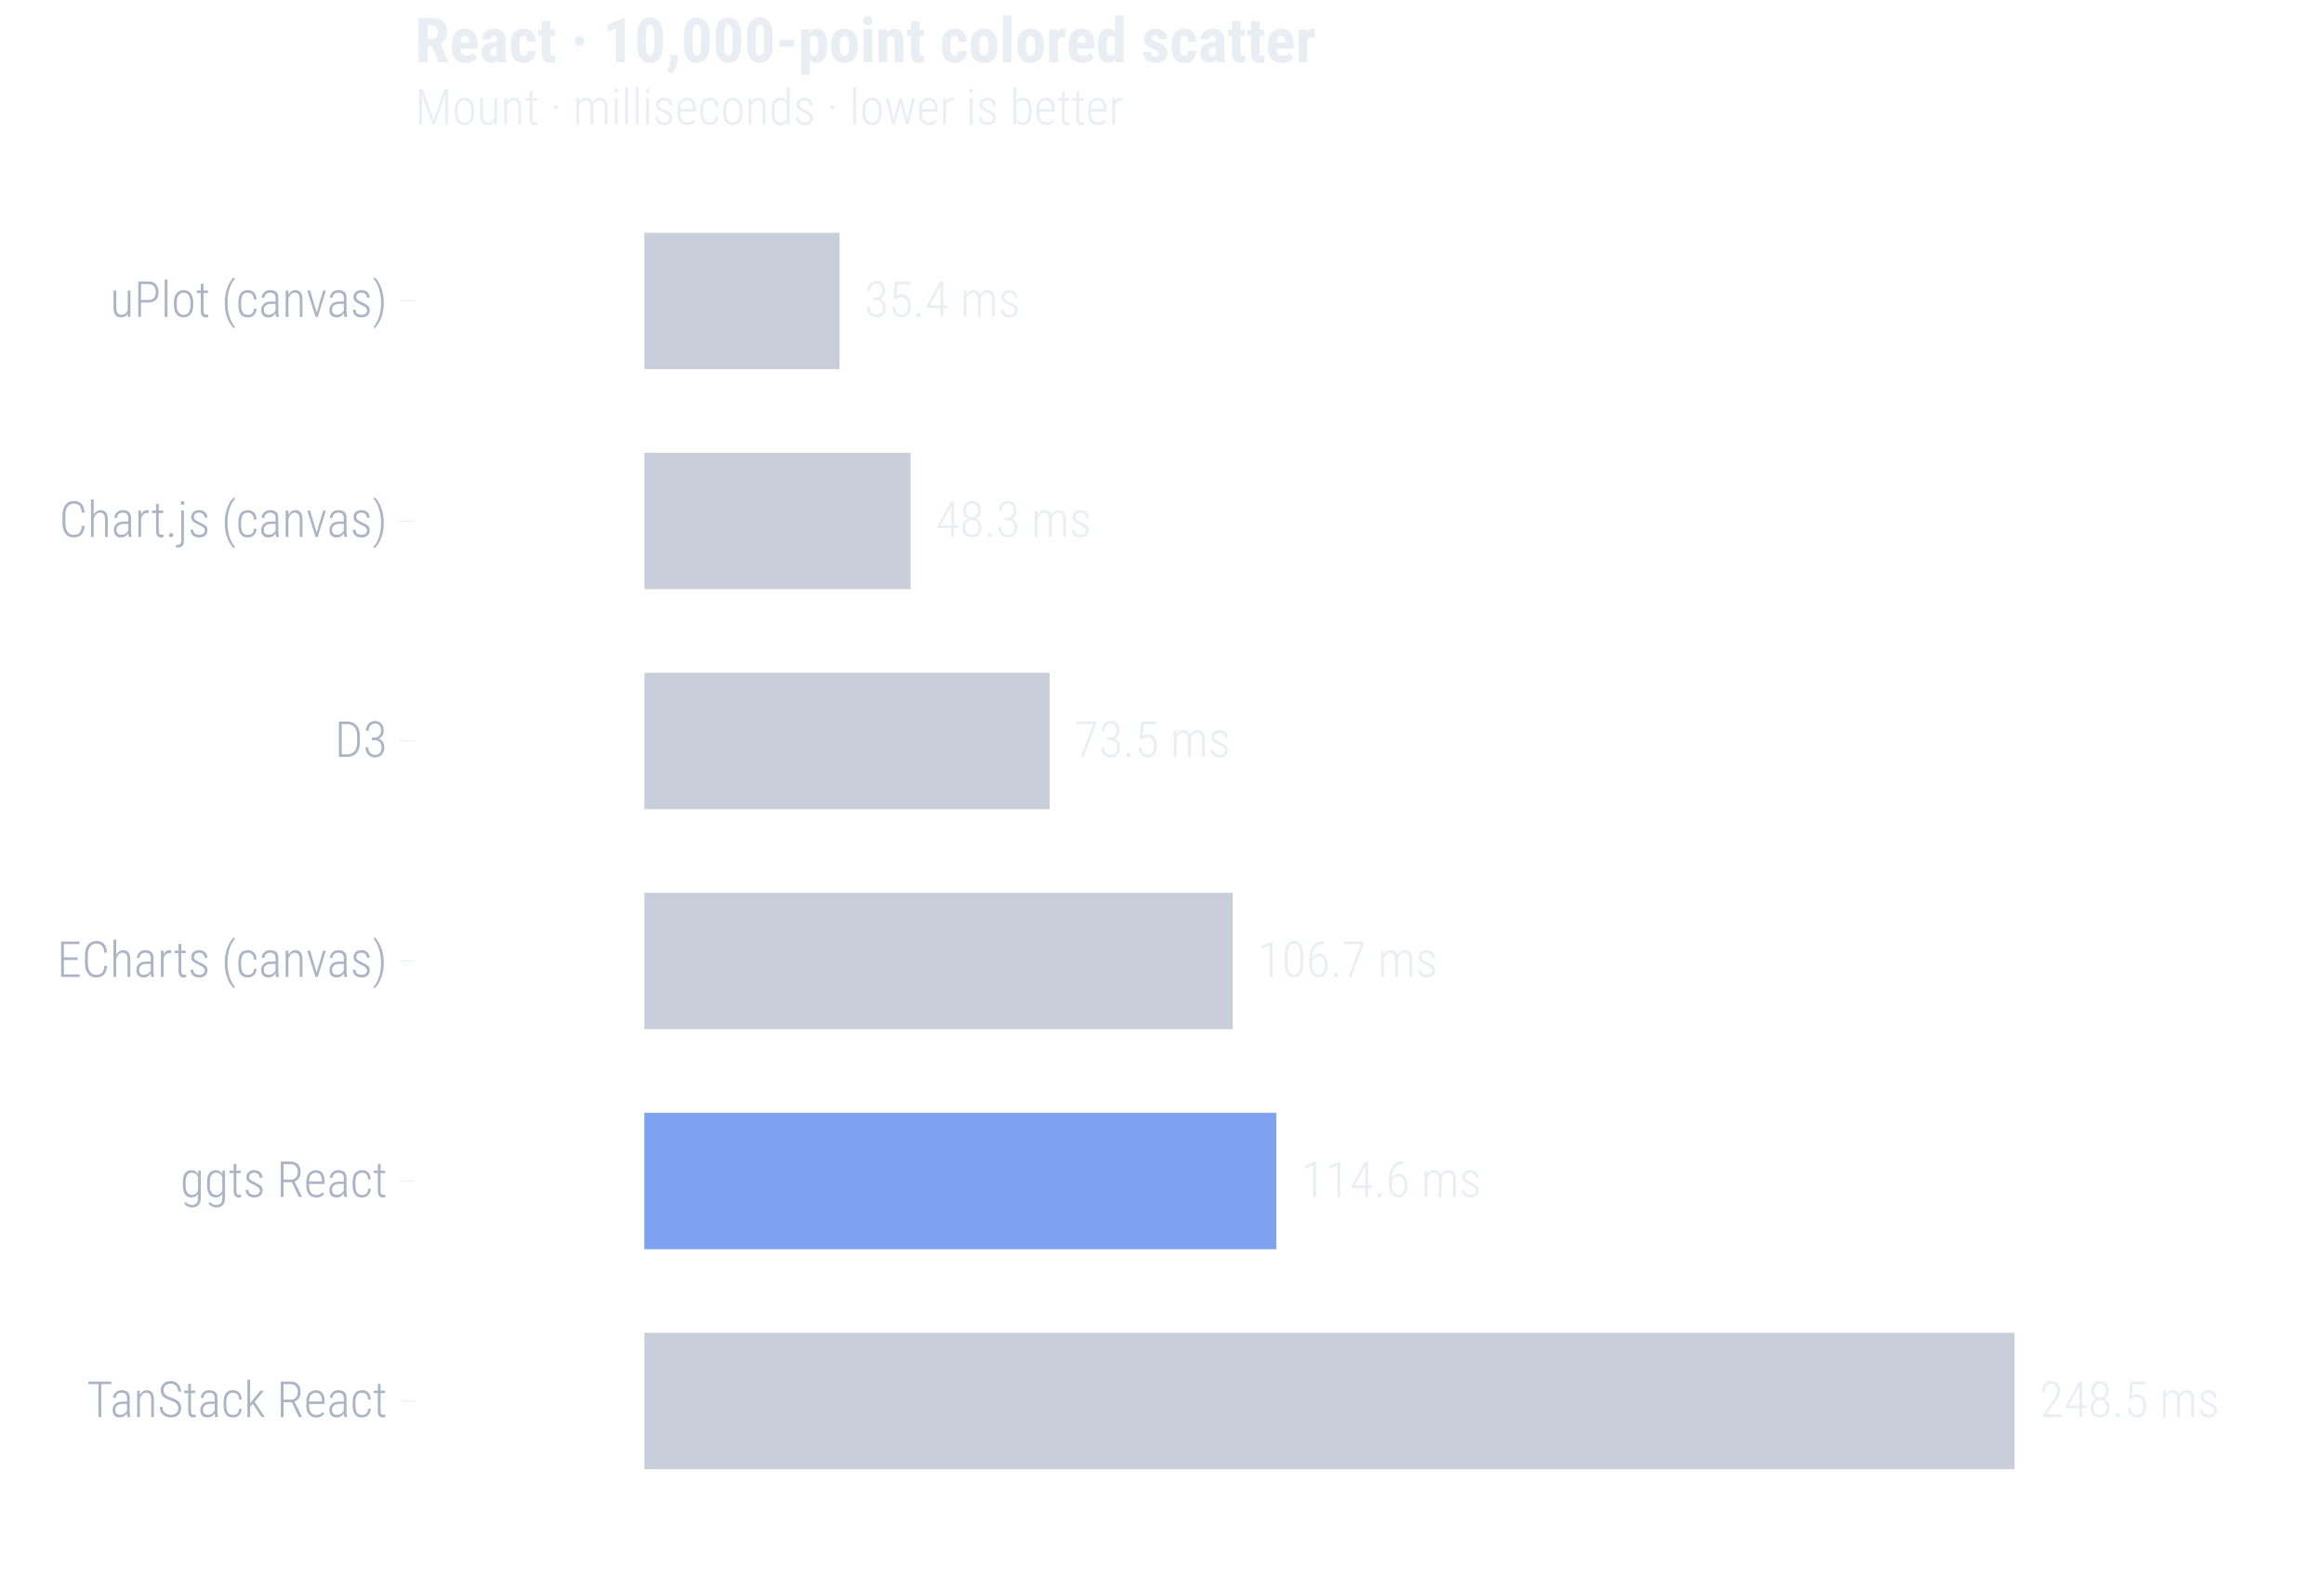
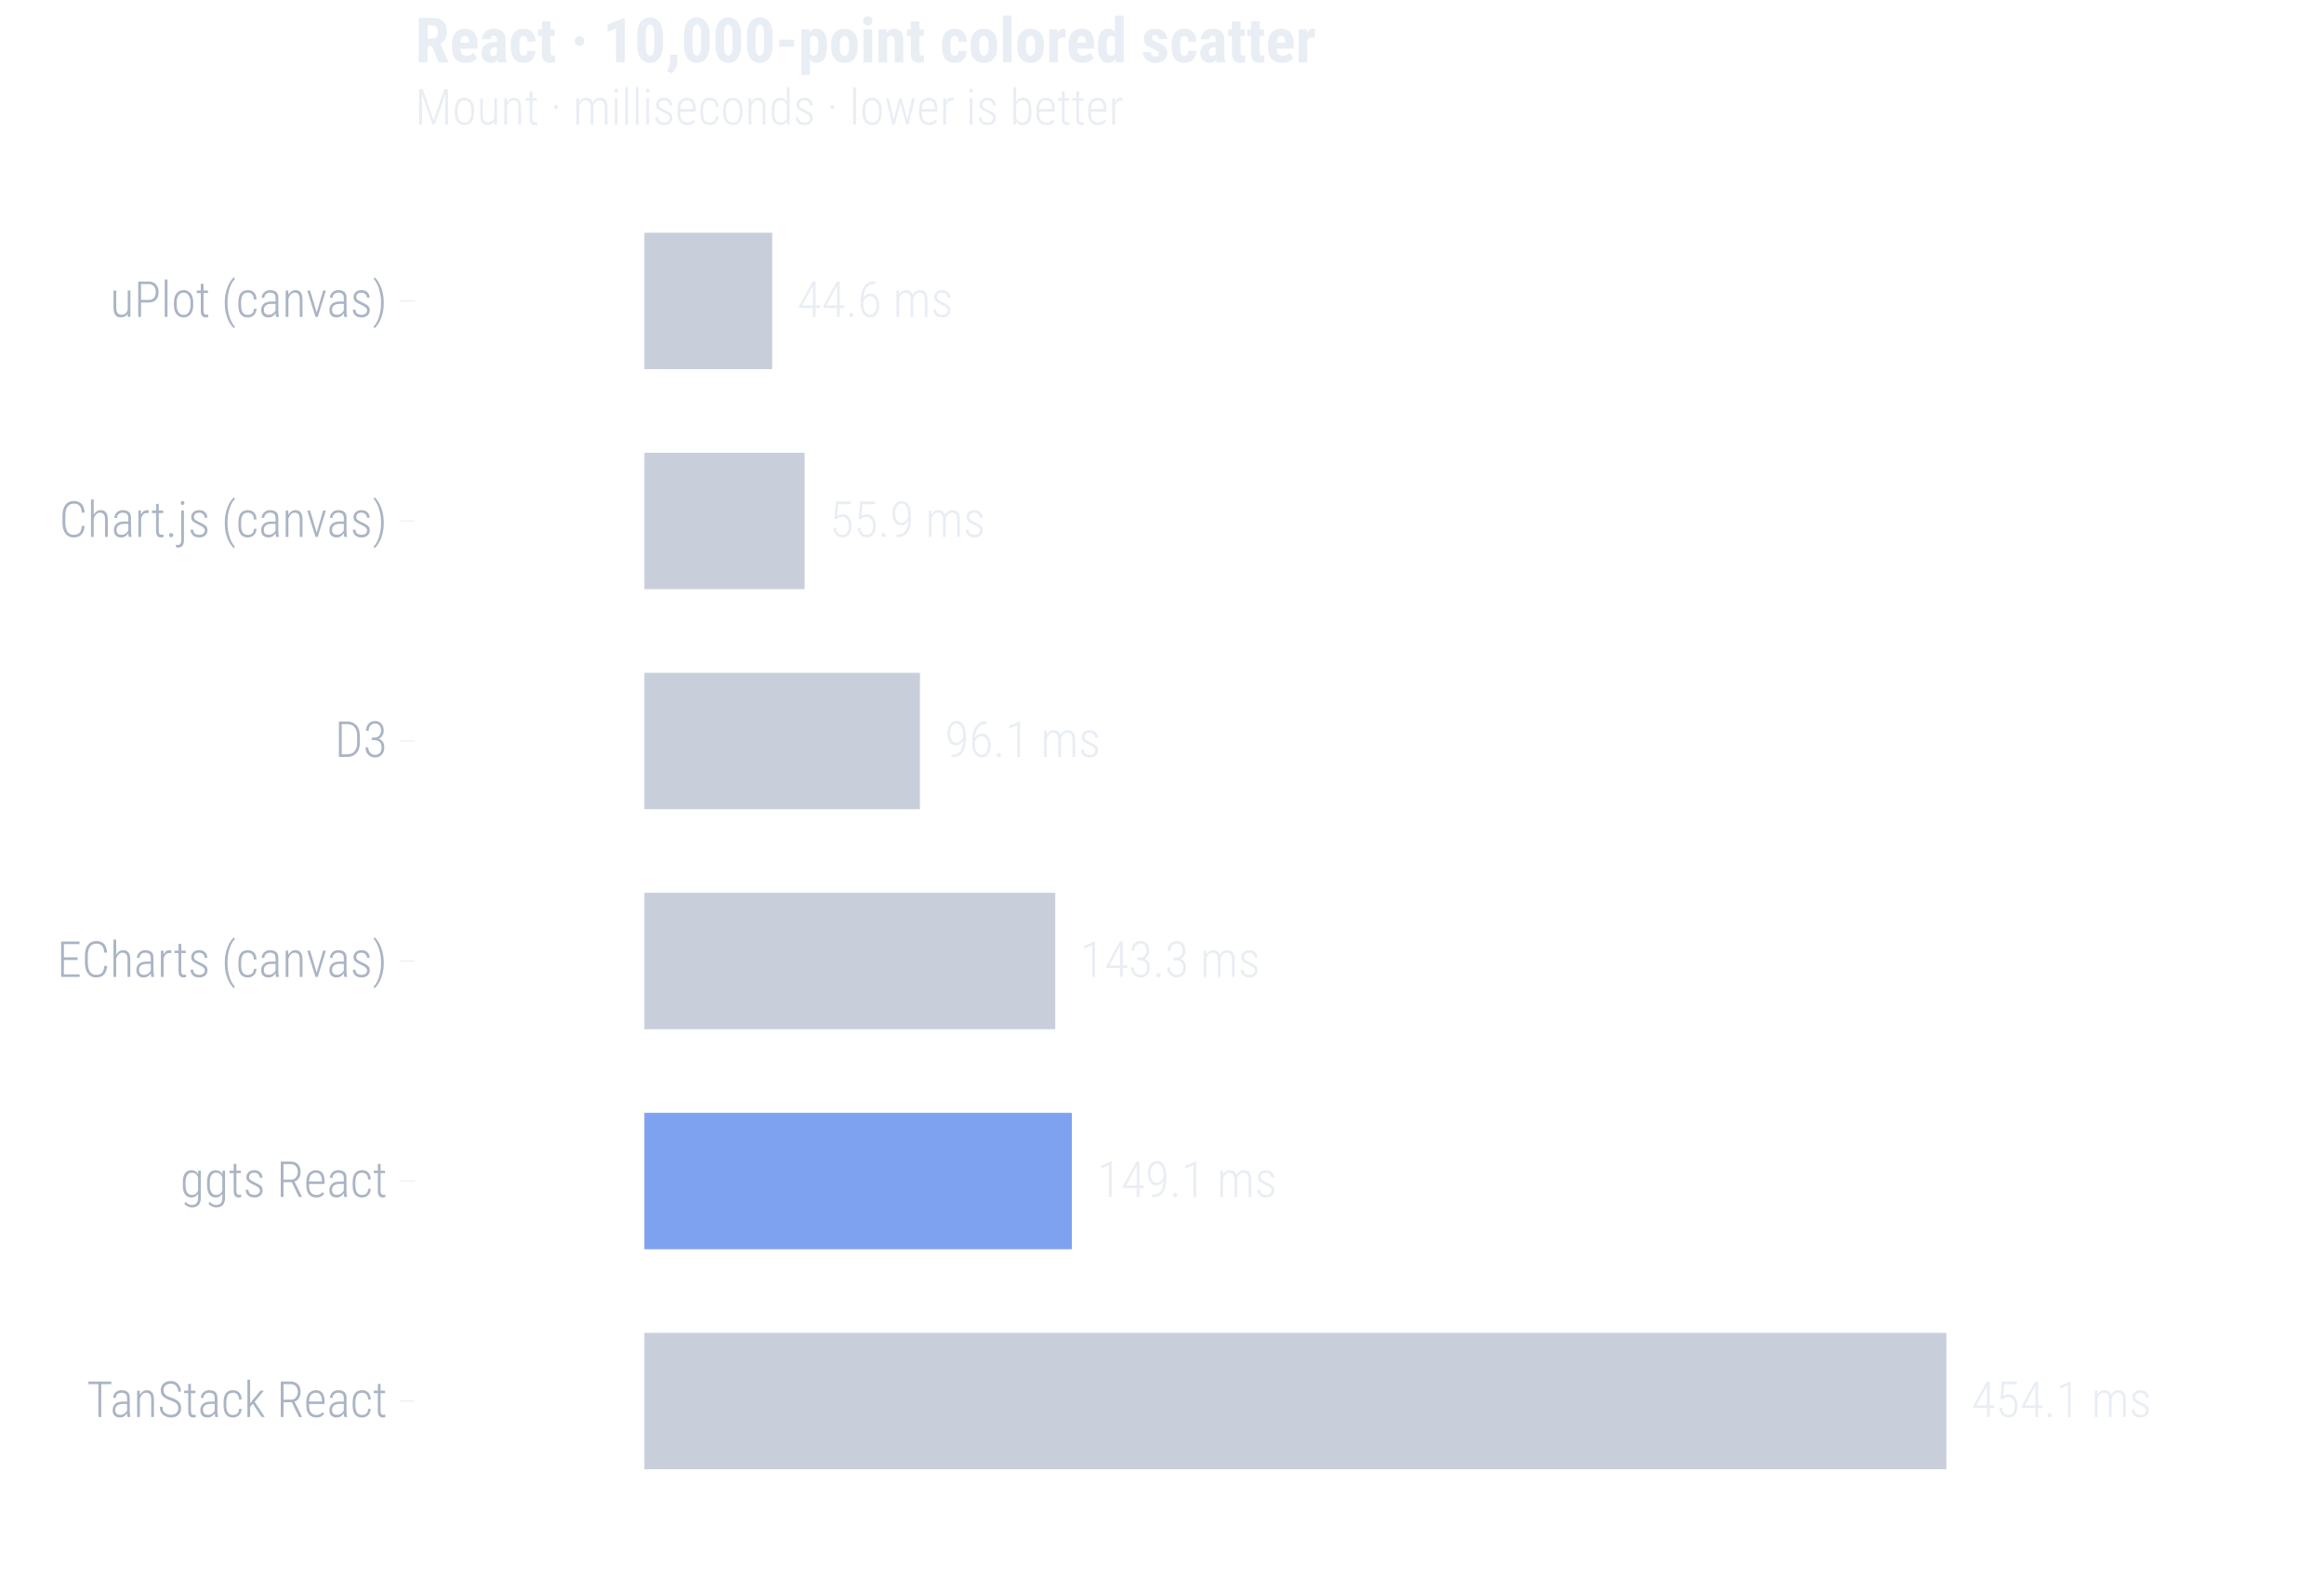
- <svg xmlns="http://www.w3.org/2000/svg" width="560" height="380" viewBox="0 0 560 380" role="img" aria-label="React · 10,000-point colored scatter. Mount · milliseconds · lower is better. uPlot (canvas): 35.4 ms; Chart.js (canvas): 48.3 ms; D3: 73.5 ms; ECharts (canvas): 106.7 ms; ggts React: 114.6 ms; TanStack React: 248.5 ms." class="gg-plot" font-family="&quot;Roboto Condensed&quot;, &quot;Arial Narrow&quot;, Arial, sans-serif" font-size="11" font-weight="300" text-rendering="optimizeLegibility" shape-rendering="geometricPrecision">
+ <svg xmlns="http://www.w3.org/2000/svg" width="560" height="380" viewBox="0 0 560 380" role="img" aria-label="React · 10,000-point colored scatter. Mount · milliseconds · lower is better. uPlot (canvas): 44.6 ms; Chart.js (canvas): 55.9 ms; D3: 96.1 ms; ECharts (canvas): 143.3 ms; ggts React: 149.1 ms; TanStack React: 454.1 ms." class="gg-plot" font-family="&quot;Roboto Condensed&quot;, &quot;Arial Narrow&quot;, Arial, sans-serif" font-size="11" font-weight="300" text-rendering="optimizeLegibility" shape-rendering="geometricPrecision">
  <rect class="gg-paper" width="560" height="380" fill="var(--gg-paper, transparent)" />
  <text class="gg-title" x="100" y="15" font-size="15" font-weight="700" fill="var(--gg-ink, #e9edf4)">React · 10,000-point colored scatter</text>
  <text class="gg-subtitle" x="100" y="30" font-size="12" font-weight="300" fill="var(--gg-ink, #e9edf4)">Mount · milliseconds · lower is better</text>
  <defs>
    <clipPath id="gg-clip-0">
      <rect width="456" height="318" />
    </clipPath>
  </defs>
  <g class="gg-panel" data-panel="0" transform="translate(100,46)">
    <rect class="gg-panel-background" width="456" height="318" fill="var(--gg-panel, transparent)" />
    <g class="gg-grid" stroke="var(--gg-grid, transparent)" stroke-width="0.25" vector-effect="non-scaling-stroke">
      <line x1="55.27" y1="0" x2="55.27" y2="318" />
-       <line x1="121.71" y1="0" x2="121.71" y2="318" />
-       <line x1="188.14" y1="0" x2="188.14" y2="318" />
-       <line x1="254.57" y1="0" x2="254.57" y2="318" />
-       <line x1="321.01" y1="0" x2="321.01" y2="318" />
-       <line x1="387.44" y1="0" x2="387.44" y2="318" />
-       <line x1="453.87" y1="0" x2="453.87" y2="318" />
+       <line x1="124.36" y1="0" x2="124.36" y2="318" />
+       <line x1="193.45" y1="0" x2="193.45" y2="318" />
+       <line x1="262.55" y1="0" x2="262.55" y2="318" />
+       <line x1="331.64" y1="0" x2="331.64" y2="318" />
+       <line x1="400.73" y1="0" x2="400.73" y2="318" />
      <line x1="0" y1="26.5" x2="456" y2="26.5" />
      <line x1="0" y1="79.5" x2="456" y2="79.5" />
      <line x1="0" y1="132.5" x2="456" y2="132.5" />
      <line x1="0" y1="185.5" x2="456" y2="185.5" />
      <line x1="0" y1="238.5" x2="456" y2="238.5" />
      <line x1="0" y1="291.5" x2="456" y2="291.5" />
    </g>
    <g class="gg-marks" clip-path="url(#gg-clip-0)">
      <g class="gg-batch gg-rects" data-layer="0">
-         <rect x="55.27" y="10.07" width="47.03" height="32.86" fill="#c9cfda" />
-         <rect x="55.27" y="63.07" width="64.17" height="32.86" fill="#c9cfda" />
-         <rect x="55.27" y="116.07" width="97.66" height="32.86" fill="#c9cfda" />
-         <rect x="55.27" y="169.07" width="141.77" height="32.86" fill="#c9cfda" />
-         <rect x="55.27" y="222.07" width="152.27" height="32.86" fill="#7ea1f0" />
-         <rect x="55.27" y="275.07" width="330.17" height="32.86" fill="#c9cfda" />
+         <rect x="55.27" y="10.07" width="30.81" height="32.86" fill="#c9cfda" />
+         <rect x="55.27" y="63.07" width="38.62" height="32.86" fill="#c9cfda" />
+         <rect x="55.27" y="116.07" width="66.4" height="32.86" fill="#c9cfda" />
+         <rect x="55.27" y="169.07" width="99.01" height="32.86" fill="#c9cfda" />
+         <rect x="55.27" y="222.07" width="103.01" height="32.86" fill="#7ea1f0" />
+         <rect x="55.27" y="275.07" width="313.74" height="32.86" fill="#c9cfda" />
      </g>
      <g class="gg-batch gg-glyphs" data-layer="1" font-size="12" text-anchor="start">
-         <text x="108.31" y="26.5" dy="0.32em" fill="var(--gg-ink, #e9edf4)">35.4 ms</text>
-         <text x="125.45" y="79.5" dy="0.32em" fill="var(--gg-ink, #e9edf4)">48.3 ms</text>
-         <text x="158.93" y="132.5" dy="0.32em" fill="var(--gg-ink, #e9edf4)">73.5 ms</text>
-         <text x="203.04" y="185.5" dy="0.32em" fill="var(--gg-ink, #e9edf4)">106.7 ms</text>
-         <text x="213.54" y="238.5" dy="0.32em" fill="var(--gg-ink, #e9edf4)">114.6 ms</text>
-         <text x="391.45" y="291.5" dy="0.32em" fill="var(--gg-ink, #e9edf4)">248.5 ms</text>
+         <text x="92.09" y="26.5" dy="0.32em" fill="var(--gg-ink, #e9edf4)">44.6 ms</text>
+         <text x="99.89" y="79.5" dy="0.32em" fill="var(--gg-ink, #e9edf4)">55.9 ms</text>
+         <text x="127.67" y="132.5" dy="0.32em" fill="var(--gg-ink, #e9edf4)">96.1 ms</text>
+         <text x="160.28" y="185.5" dy="0.32em" fill="var(--gg-ink, #e9edf4)">143.3 ms</text>
+         <text x="164.29" y="238.5" dy="0.32em" fill="var(--gg-ink, #e9edf4)">149.1 ms</text>
+         <text x="375.01" y="291.5" dy="0.32em" fill="var(--gg-ink, #e9edf4)">454.1 ms</text>
      </g>
    </g>
    <rect class="gg-panel-border" width="456" height="318" fill="none" stroke="var(--gg-panelBorder, transparent)" stroke-width="0.5" vector-effect="non-scaling-stroke" />
  </g>
  <g class="gg-axis gg-axis-y" transform="translate(100,46)">
    <g class="gg-tick" transform="translate(0,26.5)">
      <line x2="-3.67" stroke="var(--gg-tickColor, #e9edf4)" stroke-width="0.25" vector-effect="non-scaling-stroke" />
      <text x="-6.67" dy="0.32em" text-anchor="end" fill="var(--gg-axisText, #aab4c4)" font-size="12" font-weight="300">uPlot (canvas)</text>
    </g>
    <g class="gg-tick" transform="translate(0,79.5)">
      <line x2="-3.67" stroke="var(--gg-tickColor, #e9edf4)" stroke-width="0.25" vector-effect="non-scaling-stroke" />
      <text x="-6.67" dy="0.32em" text-anchor="end" fill="var(--gg-axisText, #aab4c4)" font-size="12" font-weight="300">Chart.js (canvas)</text>
    </g>
    <g class="gg-tick" transform="translate(0,132.5)">
      <line x2="-3.67" stroke="var(--gg-tickColor, #e9edf4)" stroke-width="0.25" vector-effect="non-scaling-stroke" />
      <text x="-6.67" dy="0.32em" text-anchor="end" fill="var(--gg-axisText, #aab4c4)" font-size="12" font-weight="300">D3</text>
    </g>
    <g class="gg-tick" transform="translate(0,185.5)">
      <line x2="-3.67" stroke="var(--gg-tickColor, #e9edf4)" stroke-width="0.25" vector-effect="non-scaling-stroke" />
      <text x="-6.67" dy="0.32em" text-anchor="end" fill="var(--gg-axisText, #aab4c4)" font-size="12" font-weight="300">ECharts (canvas)</text>
    </g>
    <g class="gg-tick" transform="translate(0,238.5)">
      <line x2="-3.67" stroke="var(--gg-tickColor, #e9edf4)" stroke-width="0.25" vector-effect="non-scaling-stroke" />
      <text x="-6.67" dy="0.32em" text-anchor="end" fill="var(--gg-axisText, #aab4c4)" font-size="12" font-weight="300">ggts React</text>
    </g>
    <g class="gg-tick" transform="translate(0,291.5)">
      <line x2="-3.67" stroke="var(--gg-tickColor, #e9edf4)" stroke-width="0.25" vector-effect="non-scaling-stroke" />
      <text x="-6.67" dy="0.32em" text-anchor="end" fill="var(--gg-axisText, #aab4c4)" font-size="12" font-weight="300">TanStack React</text>
    </g>
  </g>
</svg>
